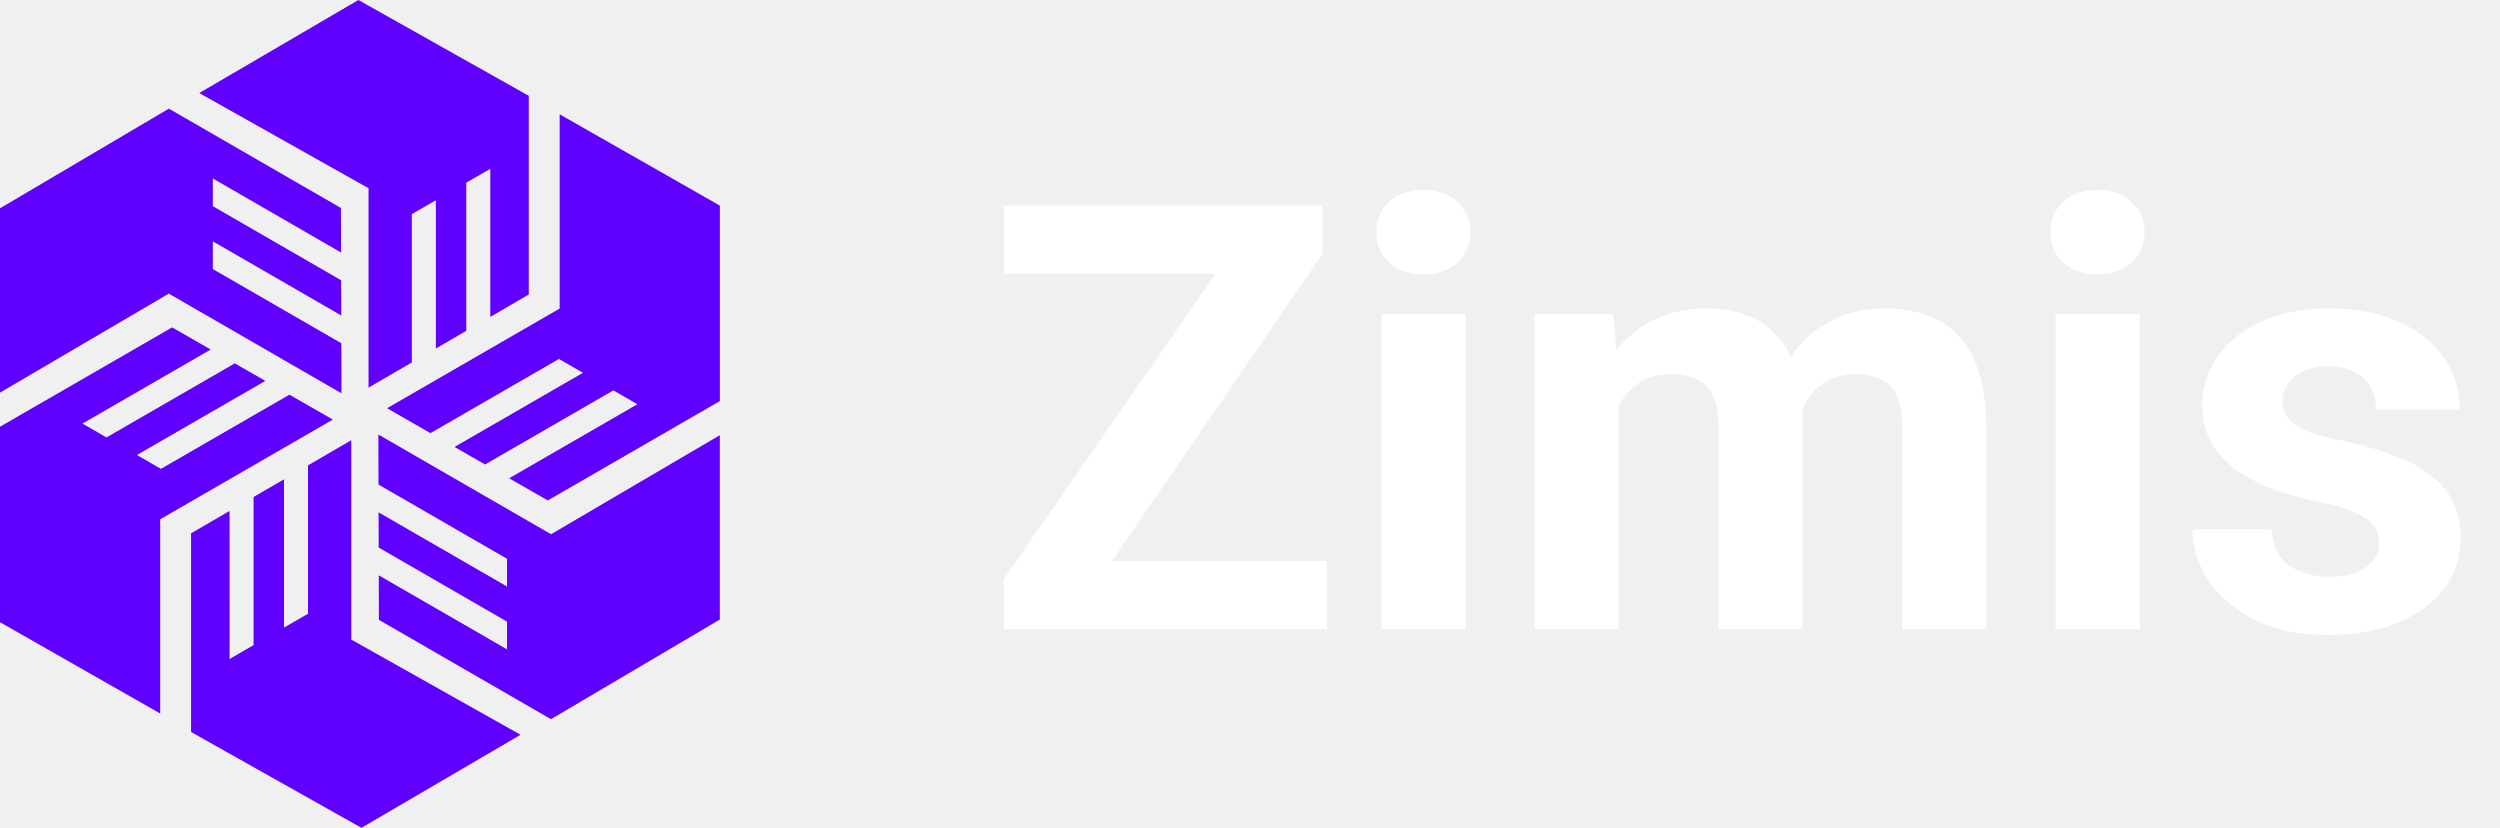
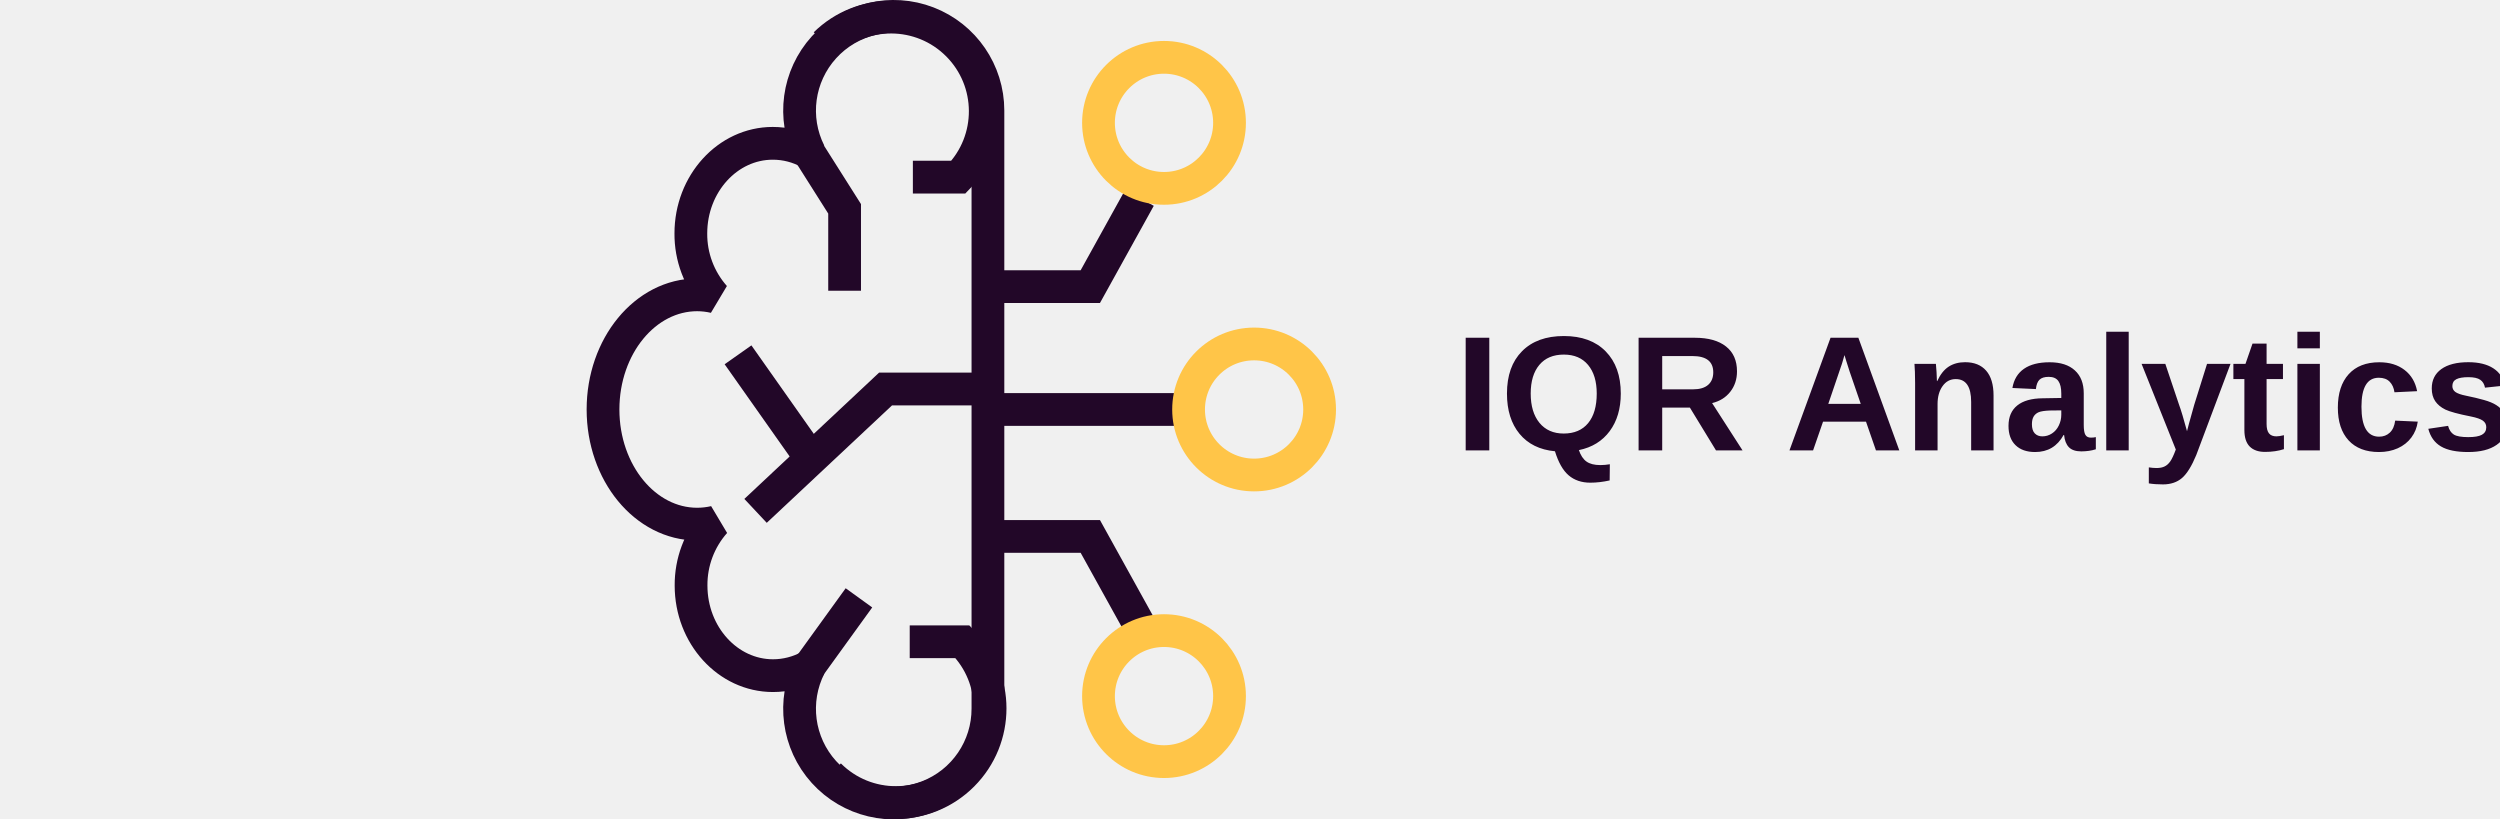
- <svg xmlns="http://www.w3.org/2000/svg" width="151" height="50" viewBox="0 0 151 50" fill="none">
-   <path d="M80.138 33.887V38H61.998V33.887H80.138ZM79.875 15.342L64.336 38H60.627V34.977L76.289 12.406H79.875V15.342ZM78.064 12.406V16.537H60.644V12.406H78.064ZM88.523 18.98V38H83.443V18.98H88.523ZM83.127 14.023C83.127 13.285 83.385 12.676 83.9 12.195C84.416 11.715 85.107 11.475 85.975 11.475C86.83 11.475 87.516 11.715 88.031 12.195C88.558 12.676 88.822 13.285 88.822 14.023C88.822 14.762 88.558 15.371 88.031 15.852C87.516 16.332 86.83 16.572 85.975 16.572C85.107 16.572 84.416 16.332 83.9 15.852C83.385 15.371 83.127 14.762 83.127 14.023ZM97.769 22.918V38H92.689V18.98H97.453L97.769 22.918ZM97.066 27.822H95.66C95.66 26.498 95.818 25.279 96.135 24.166C96.463 23.041 96.937 22.068 97.558 21.248C98.191 20.416 98.971 19.771 99.896 19.314C100.822 18.857 101.894 18.629 103.113 18.629C103.957 18.629 104.73 18.758 105.433 19.016C106.137 19.262 106.74 19.654 107.244 20.193C107.76 20.721 108.158 21.412 108.439 22.268C108.721 23.111 108.861 24.125 108.861 25.309V38H103.799V25.871C103.799 25.004 103.682 24.336 103.447 23.867C103.213 23.398 102.879 23.07 102.445 22.883C102.023 22.695 101.514 22.602 100.916 22.602C100.26 22.602 99.685 22.736 99.193 23.006C98.713 23.275 98.314 23.65 97.998 24.131C97.681 24.6 97.447 25.15 97.295 25.783C97.142 26.416 97.066 27.096 97.066 27.822ZM108.387 27.242L106.576 27.471C106.576 26.229 106.728 25.074 107.033 24.008C107.349 22.941 107.812 22.004 108.422 21.195C109.043 20.387 109.81 19.76 110.724 19.314C111.639 18.857 112.693 18.629 113.889 18.629C114.803 18.629 115.635 18.764 116.385 19.033C117.135 19.291 117.773 19.707 118.301 20.281C118.84 20.844 119.25 21.582 119.531 22.496C119.824 23.41 119.971 24.529 119.971 25.854V38H114.891V25.854C114.891 24.975 114.773 24.307 114.539 23.85C114.316 23.381 113.988 23.059 113.555 22.883C113.133 22.695 112.629 22.602 112.043 22.602C111.433 22.602 110.9 22.725 110.443 22.971C109.986 23.205 109.605 23.533 109.301 23.955C108.996 24.377 108.767 24.869 108.615 25.432C108.463 25.982 108.387 26.586 108.387 27.242ZM129.234 18.98V38H124.154V18.98H129.234ZM123.838 14.023C123.838 13.285 124.096 12.676 124.611 12.195C125.127 11.715 125.818 11.475 126.685 11.475C127.541 11.475 128.226 11.715 128.742 12.195C129.269 12.676 129.533 13.285 129.533 14.023C129.533 14.762 129.269 15.371 128.742 15.852C128.226 16.332 127.541 16.572 126.685 16.572C125.818 16.572 125.127 16.332 124.611 15.852C124.096 15.371 123.838 14.762 123.838 14.023ZM143.701 32.744C143.701 32.381 143.596 32.053 143.385 31.76C143.174 31.467 142.781 31.197 142.207 30.951C141.644 30.693 140.83 30.459 139.764 30.248C138.803 30.037 137.906 29.773 137.074 29.457C136.254 29.129 135.539 28.736 134.93 28.279C134.332 27.822 133.863 27.283 133.523 26.662C133.183 26.029 133.014 25.309 133.014 24.5C133.014 23.703 133.183 22.953 133.523 22.25C133.875 21.547 134.373 20.926 135.017 20.387C135.674 19.836 136.471 19.408 137.408 19.104C138.357 18.787 139.424 18.629 140.607 18.629C142.26 18.629 143.678 18.893 144.861 19.42C146.057 19.947 146.971 20.674 147.603 21.6C148.248 22.514 148.57 23.557 148.57 24.729H143.508C143.508 24.236 143.402 23.797 143.191 23.41C142.992 23.012 142.676 22.701 142.242 22.479C141.82 22.244 141.269 22.127 140.59 22.127C140.027 22.127 139.541 22.227 139.131 22.426C138.721 22.613 138.404 22.871 138.182 23.199C137.971 23.516 137.865 23.867 137.865 24.254C137.865 24.547 137.924 24.811 138.041 25.045C138.17 25.268 138.375 25.473 138.656 25.66C138.937 25.848 139.301 26.023 139.746 26.188C140.203 26.34 140.766 26.48 141.433 26.609C142.805 26.891 144.029 27.26 145.107 27.717C146.185 28.162 147.041 28.771 147.674 29.545C148.307 30.307 148.623 31.309 148.623 32.551C148.623 33.395 148.435 34.168 148.06 34.871C147.685 35.574 147.146 36.19 146.443 36.717C145.74 37.232 144.896 37.637 143.912 37.93C142.939 38.211 141.844 38.352 140.625 38.352C138.855 38.352 137.355 38.035 136.125 37.402C134.906 36.77 133.98 35.967 133.348 34.994C132.726 34.01 132.416 33.002 132.416 31.971H137.215C137.238 32.662 137.414 33.219 137.742 33.641C138.082 34.062 138.51 34.367 139.025 34.555C139.553 34.742 140.121 34.836 140.73 34.836C141.387 34.836 141.932 34.748 142.365 34.572C142.799 34.385 143.127 34.139 143.349 33.834C143.584 33.518 143.701 33.154 143.701 32.744Z" fill="white" />
-   <path d="M10.195 17.734L0 23.714V12.582L10.199 6.562L20.592 12.563L20.6 15.251L12.854 10.779V12.454L20.605 16.929L20.61 19.054L12.854 14.576L12.854 16.251L20.615 20.733L20.624 23.755L10.195 17.734Z" fill="#6000FF" />
-   <path d="M0 37.581V25.775L10.394 19.774L12.725 21.112L4.98 25.584L6.431 26.421L14.181 21.947L16.025 23.005L8.268 27.482L9.719 28.32L17.48 23.839L20.102 25.343L9.675 31.364V43.095L0 37.581Z" fill="#6000FF" />
-   <path d="M11.54 44.212V32.212L13.864 30.862L13.865 39.805L15.315 38.967V30.018L17.153 28.951V37.906L18.604 37.069V28.107L21.217 26.589V38.631L31.441 44.38L21.831 50L11.54 44.212Z" fill="#6000FF" />
-   <path d="M22.885 37.438L22.878 34.75L30.623 39.221V37.546L22.873 33.072L22.867 30.947L30.623 35.425V33.75L22.862 29.268L22.854 26.246L33.282 32.267L43.477 26.287V37.419L33.278 43.438L22.885 37.438Z" fill="#6000FF" />
-   <path d="M30.753 28.888L38.498 24.417L37.048 23.579L29.297 28.054L27.454 26.996L35.21 22.517L33.76 21.68L25.998 26.161L23.377 24.657L33.804 18.636V6.905L43.479 12.419V24.225L33.085 30.226L30.753 28.888Z" fill="#6000FF" />
-   <path d="M22.26 11.369L12.036 5.62L21.647 0L31.938 5.788V17.788L29.613 19.139V10.195L28.162 11.033V19.982L26.325 21.05V12.094L24.874 12.931V21.893L22.26 23.411V11.369Z" fill="#6000FF" />
-   <path d="M20.118 22.338L20.115 21.02L12.352 16.539L12.353 13.713L20.107 18.189L20.104 17.217L12.353 12.742V9.916L20.097 14.386L20.092 12.851L10.2 7.14L0.496 12.866V14.792C4.037 14.738 8.607 15.576 20.118 22.338Z" fill="#6000FF" />
-   <path d="M38.593 39.722L42.977 37.135V27.158L33.283 32.844C33.283 32.844 36.652 36.683 38.593 39.722Z" fill="#6000FF" />
-   <path d="M31.752 28.887L39.495 24.417L37.048 23.004L29.297 27.479L28.453 26.995L36.208 22.518L33.76 21.105L25.997 25.586L24.376 24.656L34.302 18.925V7.764L42.979 12.709V23.938L33.084 29.651L31.752 28.887Z" fill="#6000FF" />
-   <path d="M22.756 11.078L13.036 5.612L21.649 0.575L31.436 6.08V17.502L30.109 18.273V9.332L27.661 10.745V19.696L26.821 20.184V11.231L24.373 12.643V21.607L22.756 22.546V11.078Z" fill="#6000FF" />
+ <svg xmlns="http://www.w3.org/2000/svg" width="116px" height="38px" viewBox="0 0 340 200">
+   <g transform="translate(0, 0)">
+     <path d="M106,27A23,23,0,1,0,62.45,37.33a18.45,18.45,0,0,0-9-2.33c-11,0-20,9.85-20,22a23.09,23.09,0,0,0,5.81,15.5A19.12,19.12,0,0,0,35,72c-12.7,0-23,12.54-23,28s10.3,28,23,28a19.12,19.12,0,0,0,4.31-.5A23.09,23.09,0,0,0,33.5,143c0,12.15,9,22,20,22a18.45,18.45,0,0,0,9-2.33A23,23,0,1,0,106,173c0-.34,0-0.67,0-1h0V28h0C106,27.67,106,27.34,106,27Z" fill="none" stroke="#220728" stroke-linejoin="bevel" stroke-width="8" />
+     <path d="M67.26,189.26a23,23,0,0,0,32.53-32.53H86.9" fill="none" stroke="#220728" stroke-miterlimit="10" stroke-width="8" />
+     <path d="M66.26,10.74A23,23,0,0,1,98.79,43.26H87.67" fill="none" stroke="#220728" stroke-miterlimit="10" stroke-width="8" />
+     <polyline points="106 95 81 95 49.25 124.76" fill="none" stroke="#220728" stroke-miterlimit="10" stroke-width="8" />
+     <line x1="44.97" y1="86.65" x2="62.45" y2="111.44" fill="none" stroke="#220728" stroke-miterlimit="10" stroke-width="8" />
+     <line x1="62.45" y1="162.67" x2="74.5" y2="146" fill="none" stroke="#220728" stroke-miterlimit="10" stroke-width="8" />
+     <polyline points="62.45 37.49 71 51 71 71" fill="none" stroke="#220728" stroke-miterlimit="10" stroke-width="8" />
+     <line x1="152" y1="100" x2="104" y2="100" fill="none" stroke="#220728" stroke-miterlimit="10" stroke-width="8" />
+     <polyline points="107 131 131 131 143 152.67" fill="none" stroke="#220728" stroke-miterlimit="10" stroke-width="8" />
+     <polyline points="107 70 131 70 143 48.33" fill="none" stroke="#220728" stroke-miterlimit="10" stroke-width="8" />
+     <circle cx="171" cy="100" r="16" fill="none" stroke="#ffc548" stroke-miterlimit="10" stroke-width="8" />
+     <circle cx="149" cy="170" r="16" fill="none" stroke="#ffc548" stroke-miterlimit="10" stroke-width="8" />
+     <circle cx="149" cy="30" r="16" fill="none" stroke="#ffc548" stroke-miterlimit="10" stroke-width="8" />
+   </g>
+   <text x="220" y="110" font-family="Arial, sans-serif" font-size="40" font-weight="bold" fill="#220728">IQR Analytics</text>
</svg>
